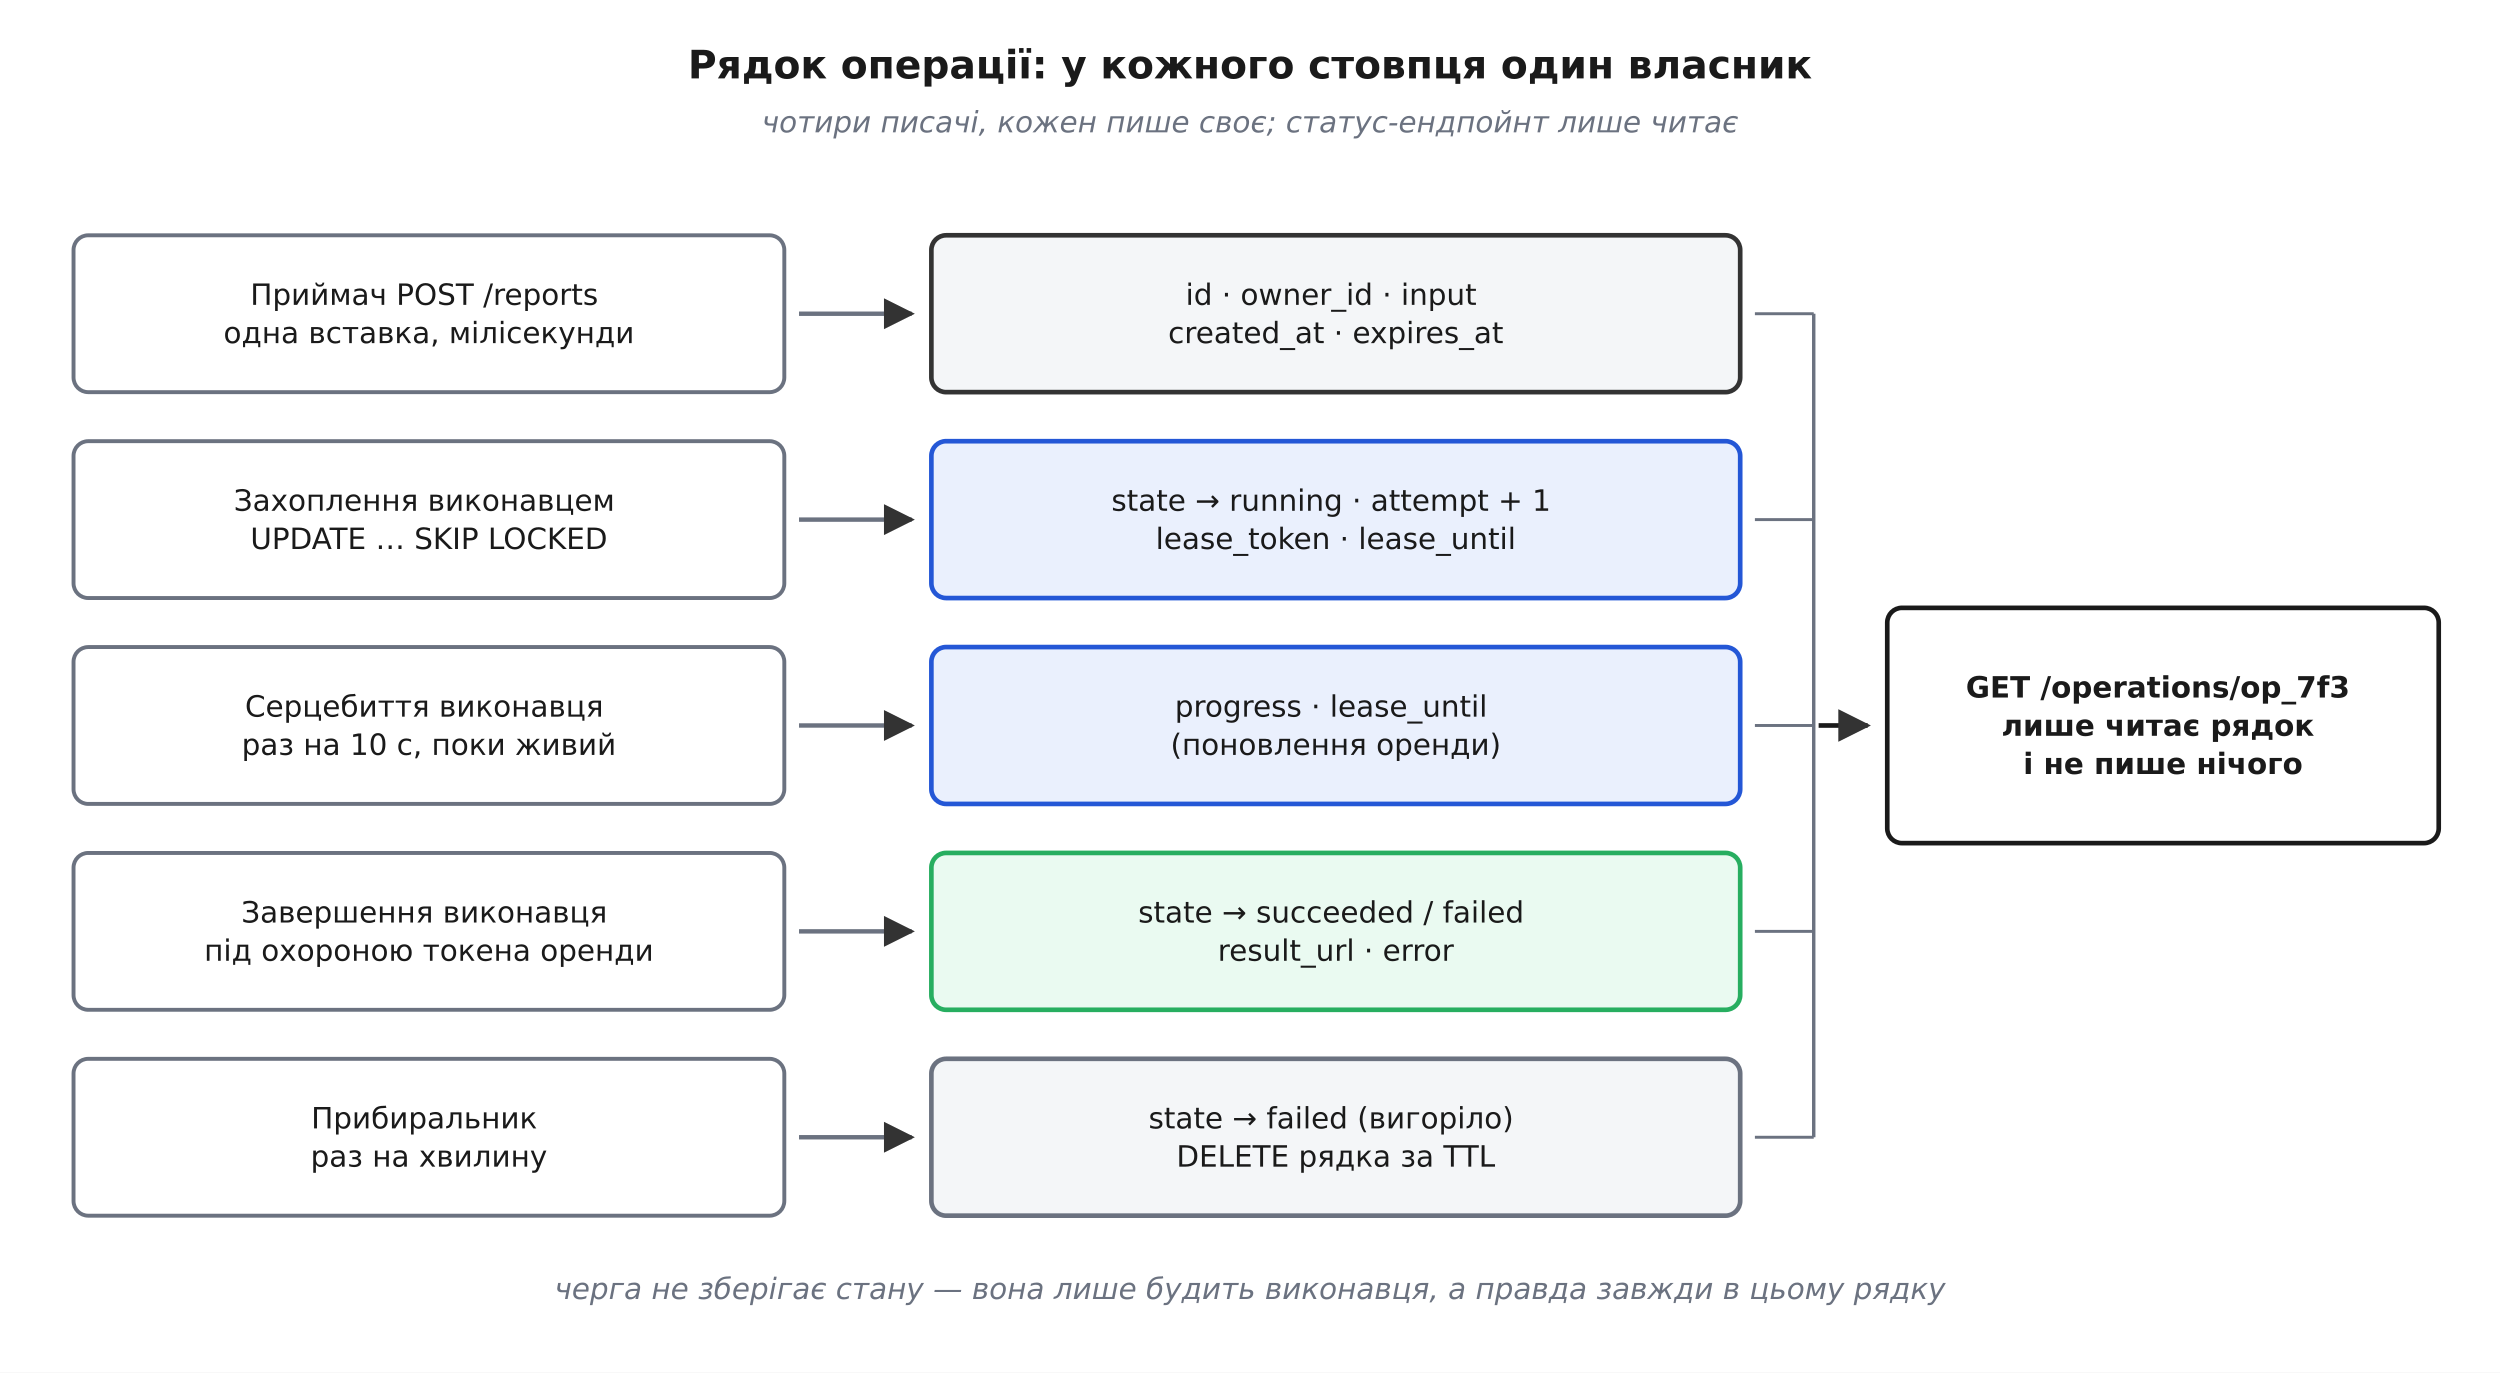
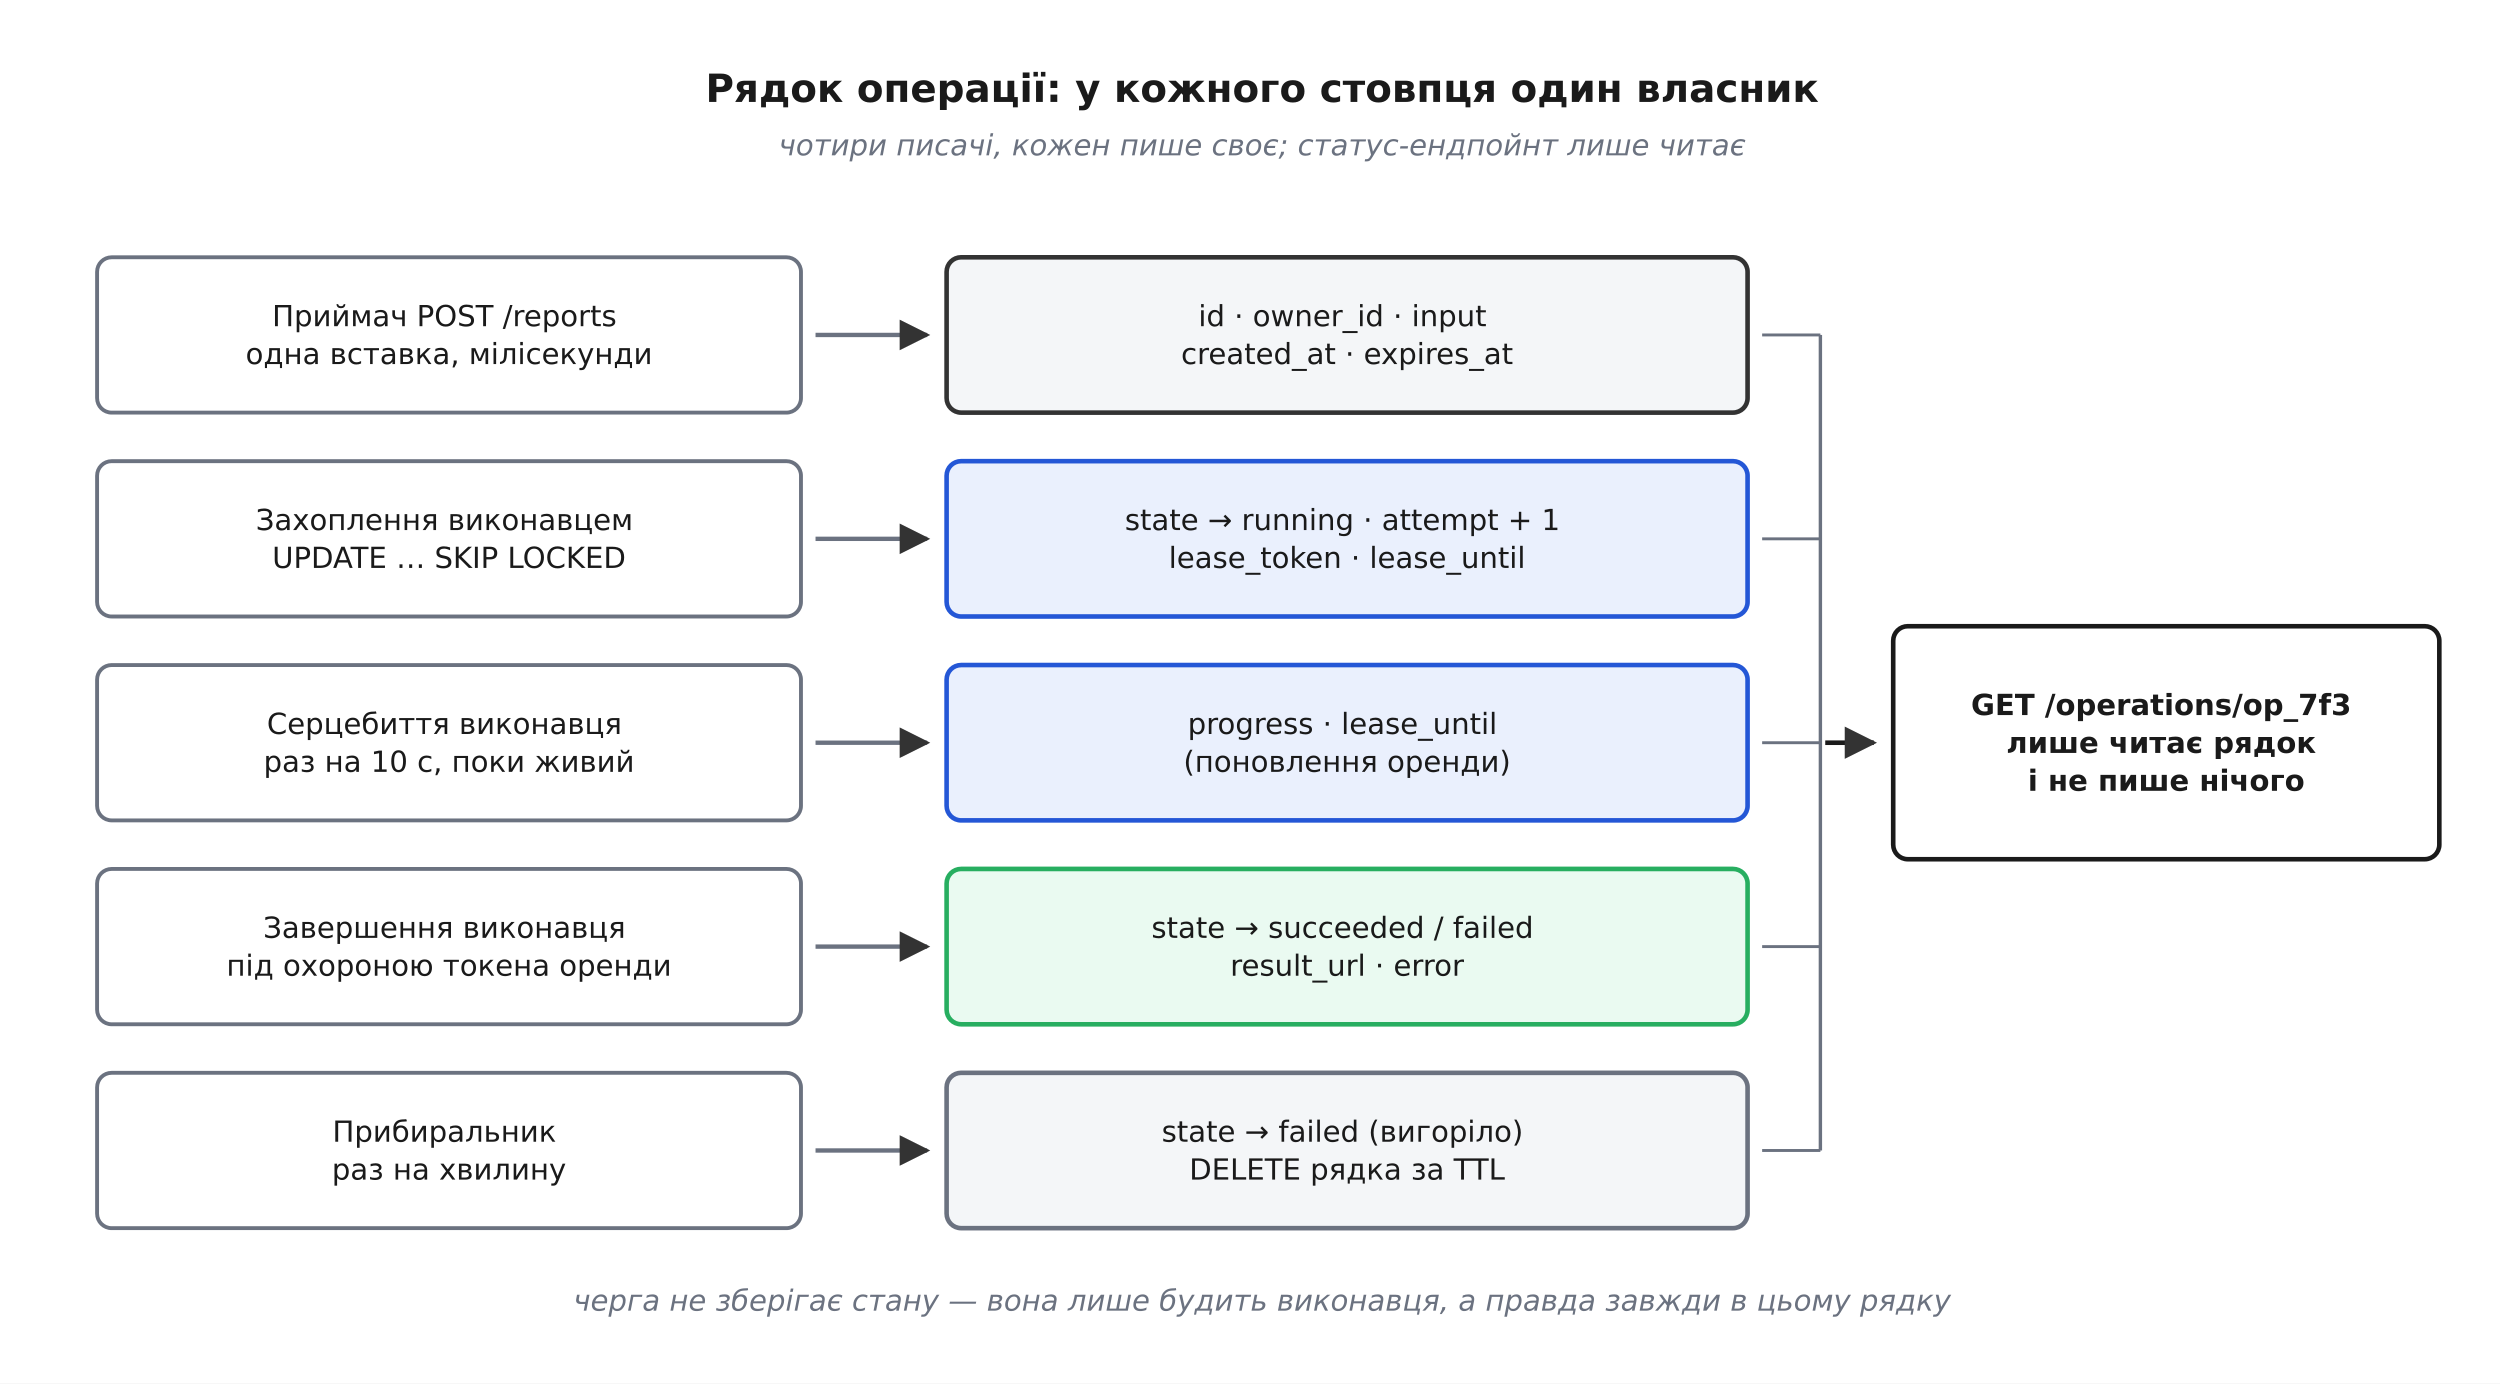
- <svg xmlns="http://www.w3.org/2000/svg" viewBox="0 0 1020 560" font-family="'Segoe UI', 'DejaVu Sans', Arial, sans-serif">
-   <rect width="1020" height="560" fill="#ffffff" />
+ <svg xmlns="http://www.w3.org/2000/svg" viewBox="-10 -10 1030 570" font-family="'Segoe UI', 'DejaVu Sans', Arial, sans-serif">
+   <rect x="-10" y="-10" width="1030" height="570" fill="#ffffff" />
  <defs>
    <marker id="arrow" viewBox="0 0 10 10" refX="9" refY="5" markerWidth="7" markerHeight="7" orient="auto-start-reverse">
      <path d="M0 0 L10 5 L0 10 z" fill="#333333" />
    </marker>
  </defs>
  <text x="510.0" y="32.0" font-family="'Segoe UI', 'DejaVu Sans', Arial, sans-serif" font-size="16" fill="#1a1a1a" text-anchor="middle" font-weight="700">Рядок операції: у кожного стовпця один власник</text>
  <text x="510.0" y="54.0" font-family="'Segoe UI', 'DejaVu Sans', Arial, sans-serif" font-size="12" fill="#6b7280" text-anchor="middle" font-style="italic">чотири писачі, кожен пише своє; статус-ендпойнт лише читає</text>
  <rect x="30.0" y="96.0" width="290.0" height="64.0" rx="6" fill="#ffffff" stroke="#6b7280" stroke-width="1.6" />
  <text x="175.0" y="124.4" font-family="'Segoe UI', 'DejaVu Sans', Arial, sans-serif" font-size="12" fill="#1a1a1a" text-anchor="middle">
    <tspan x="175.0" dy="0.0">Приймач POST /reports</tspan>
    <tspan x="175.0" dy="15.6">одна вставка, мілісекунди</tspan>
  </text>
  <rect x="380.0" y="96.0" width="330.0" height="64.0" rx="6" fill="#f4f6f8" stroke="#333333" stroke-width="1.9" />
  <text x="545.0" y="124.4" font-family="'Segoe UI', 'DejaVu Sans', Arial, sans-serif" font-size="12" fill="#1a1a1a" text-anchor="middle">
    <tspan x="545.0" dy="0.0">id · owner_id · input</tspan>
    <tspan x="545.0" dy="15.6">created_at · expires_at</tspan>
  </text>
  <line x1="326.0" y1="128.0" x2="372.0" y2="128.0" stroke="#6b7280" stroke-width="1.8" marker-end="url(#arrow)" />
  <line x1="716.0" y1="128.0" x2="740.0" y2="128.0" stroke="#6b7280" stroke-width="1.2" />
  <rect x="30.0" y="180.0" width="290.0" height="64.0" rx="6" fill="#ffffff" stroke="#6b7280" stroke-width="1.6" />
  <text x="175.0" y="208.4" font-family="'Segoe UI', 'DejaVu Sans', Arial, sans-serif" font-size="12" fill="#1a1a1a" text-anchor="middle">
    <tspan x="175.0" dy="0.0">Захоплення виконавцем</tspan>
    <tspan x="175.0" dy="15.6">UPDATE … SKIP LOCKED</tspan>
  </text>
  <rect x="380.0" y="180.0" width="330.0" height="64.0" rx="6" fill="#eaf0fd" stroke="#2457d6" stroke-width="1.9" />
  <text x="545.0" y="208.4" font-family="'Segoe UI', 'DejaVu Sans', Arial, sans-serif" font-size="12" fill="#1a1a1a" text-anchor="middle">
    <tspan x="545.0" dy="0.0">state → running · attempt + 1</tspan>
    <tspan x="545.0" dy="15.6">lease_token · lease_until</tspan>
  </text>
  <line x1="326.0" y1="212.0" x2="372.0" y2="212.0" stroke="#6b7280" stroke-width="1.8" marker-end="url(#arrow)" />
  <line x1="716.0" y1="212.0" x2="740.0" y2="212.0" stroke="#6b7280" stroke-width="1.2" />
  <rect x="30.0" y="264.0" width="290.0" height="64.0" rx="6" fill="#ffffff" stroke="#6b7280" stroke-width="1.6" />
  <text x="175.0" y="292.4" font-family="'Segoe UI', 'DejaVu Sans', Arial, sans-serif" font-size="12" fill="#1a1a1a" text-anchor="middle">
    <tspan x="175.0" dy="0.0">Серцебиття виконавця</tspan>
    <tspan x="175.0" dy="15.6">раз на 10 с, поки живий</tspan>
  </text>
  <rect x="380.0" y="264.0" width="330.0" height="64.0" rx="6" fill="#eaf0fd" stroke="#2457d6" stroke-width="1.9" />
  <text x="545.0" y="292.4" font-family="'Segoe UI', 'DejaVu Sans', Arial, sans-serif" font-size="12" fill="#1a1a1a" text-anchor="middle">
    <tspan x="545.0" dy="0.0">progress · lease_until</tspan>
    <tspan x="545.0" dy="15.6">(поновлення оренди)</tspan>
  </text>
  <line x1="326.0" y1="296.0" x2="372.0" y2="296.0" stroke="#6b7280" stroke-width="1.8" marker-end="url(#arrow)" />
  <line x1="716.0" y1="296.0" x2="740.0" y2="296.0" stroke="#6b7280" stroke-width="1.2" />
  <rect x="30.0" y="348.0" width="290.0" height="64.0" rx="6" fill="#ffffff" stroke="#6b7280" stroke-width="1.6" />
  <text x="175.0" y="376.4" font-family="'Segoe UI', 'DejaVu Sans', Arial, sans-serif" font-size="12" fill="#1a1a1a" text-anchor="middle">
    <tspan x="175.0" dy="0.0">Завершення виконавця</tspan>
    <tspan x="175.0" dy="15.6">під охороною токена оренди</tspan>
  </text>
  <rect x="380.0" y="348.0" width="330.0" height="64.0" rx="6" fill="#eafaf1" stroke="#27ae60" stroke-width="1.9" />
  <text x="545.0" y="376.4" font-family="'Segoe UI', 'DejaVu Sans', Arial, sans-serif" font-size="12" fill="#1a1a1a" text-anchor="middle">
    <tspan x="545.0" dy="0.0">state → succeeded / failed</tspan>
    <tspan x="545.0" dy="15.6">result_url · error</tspan>
  </text>
  <line x1="326.0" y1="380.0" x2="372.0" y2="380.0" stroke="#6b7280" stroke-width="1.8" marker-end="url(#arrow)" />
  <line x1="716.0" y1="380.0" x2="740.0" y2="380.0" stroke="#6b7280" stroke-width="1.2" />
  <rect x="30.0" y="432.0" width="290.0" height="64.0" rx="6" fill="#ffffff" stroke="#6b7280" stroke-width="1.6" />
  <text x="175.0" y="460.4" font-family="'Segoe UI', 'DejaVu Sans', Arial, sans-serif" font-size="12" fill="#1a1a1a" text-anchor="middle">
    <tspan x="175.0" dy="0.0">Прибиральник</tspan>
    <tspan x="175.0" dy="15.6">раз на хвилину</tspan>
  </text>
  <rect x="380.0" y="432.0" width="330.0" height="64.0" rx="6" fill="#f4f6f8" stroke="#6b7280" stroke-width="1.9" />
  <text x="545.0" y="460.4" font-family="'Segoe UI', 'DejaVu Sans', Arial, sans-serif" font-size="12" fill="#1a1a1a" text-anchor="middle">
    <tspan x="545.0" dy="0.0">state → failed (вигоріло)</tspan>
    <tspan x="545.0" dy="15.6">DELETE рядка за TTL</tspan>
  </text>
  <line x1="326.0" y1="464.0" x2="372.0" y2="464.0" stroke="#6b7280" stroke-width="1.8" marker-end="url(#arrow)" />
  <line x1="716.0" y1="464.0" x2="740.0" y2="464.0" stroke="#6b7280" stroke-width="1.2" />
  <line x1="740.0" y1="128.0" x2="740.0" y2="464.0" stroke="#6b7280" stroke-width="1.4" />
  <rect x="770.0" y="248.0" width="225.0" height="96.0" rx="6" fill="#ffffff" stroke="#1a1a1a" stroke-width="1.9" />
  <text x="882.5" y="284.6" font-family="'Segoe UI', 'DejaVu Sans', Arial, sans-serif" font-size="12" fill="#1a1a1a" text-anchor="middle" font-weight="700">
    <tspan x="882.5" dy="0.0">GET /operations/op_7f3</tspan>
    <tspan x="882.5" dy="15.6">лише читає рядок</tspan>
    <tspan x="882.5" dy="15.6">і не пише нічого</tspan>
  </text>
  <line x1="742.0" y1="296.0" x2="762.0" y2="296.0" stroke="#1a1a1a" stroke-width="1.9" marker-end="url(#arrow)" />
  <text x="510.0" y="530.0" font-family="'Segoe UI', 'DejaVu Sans', Arial, sans-serif" font-size="12" fill="#6b7280" text-anchor="middle" font-style="italic">черга не зберігає стану — вона лише будить виконавця, а правда завжди в цьому рядку</text>
</svg>
